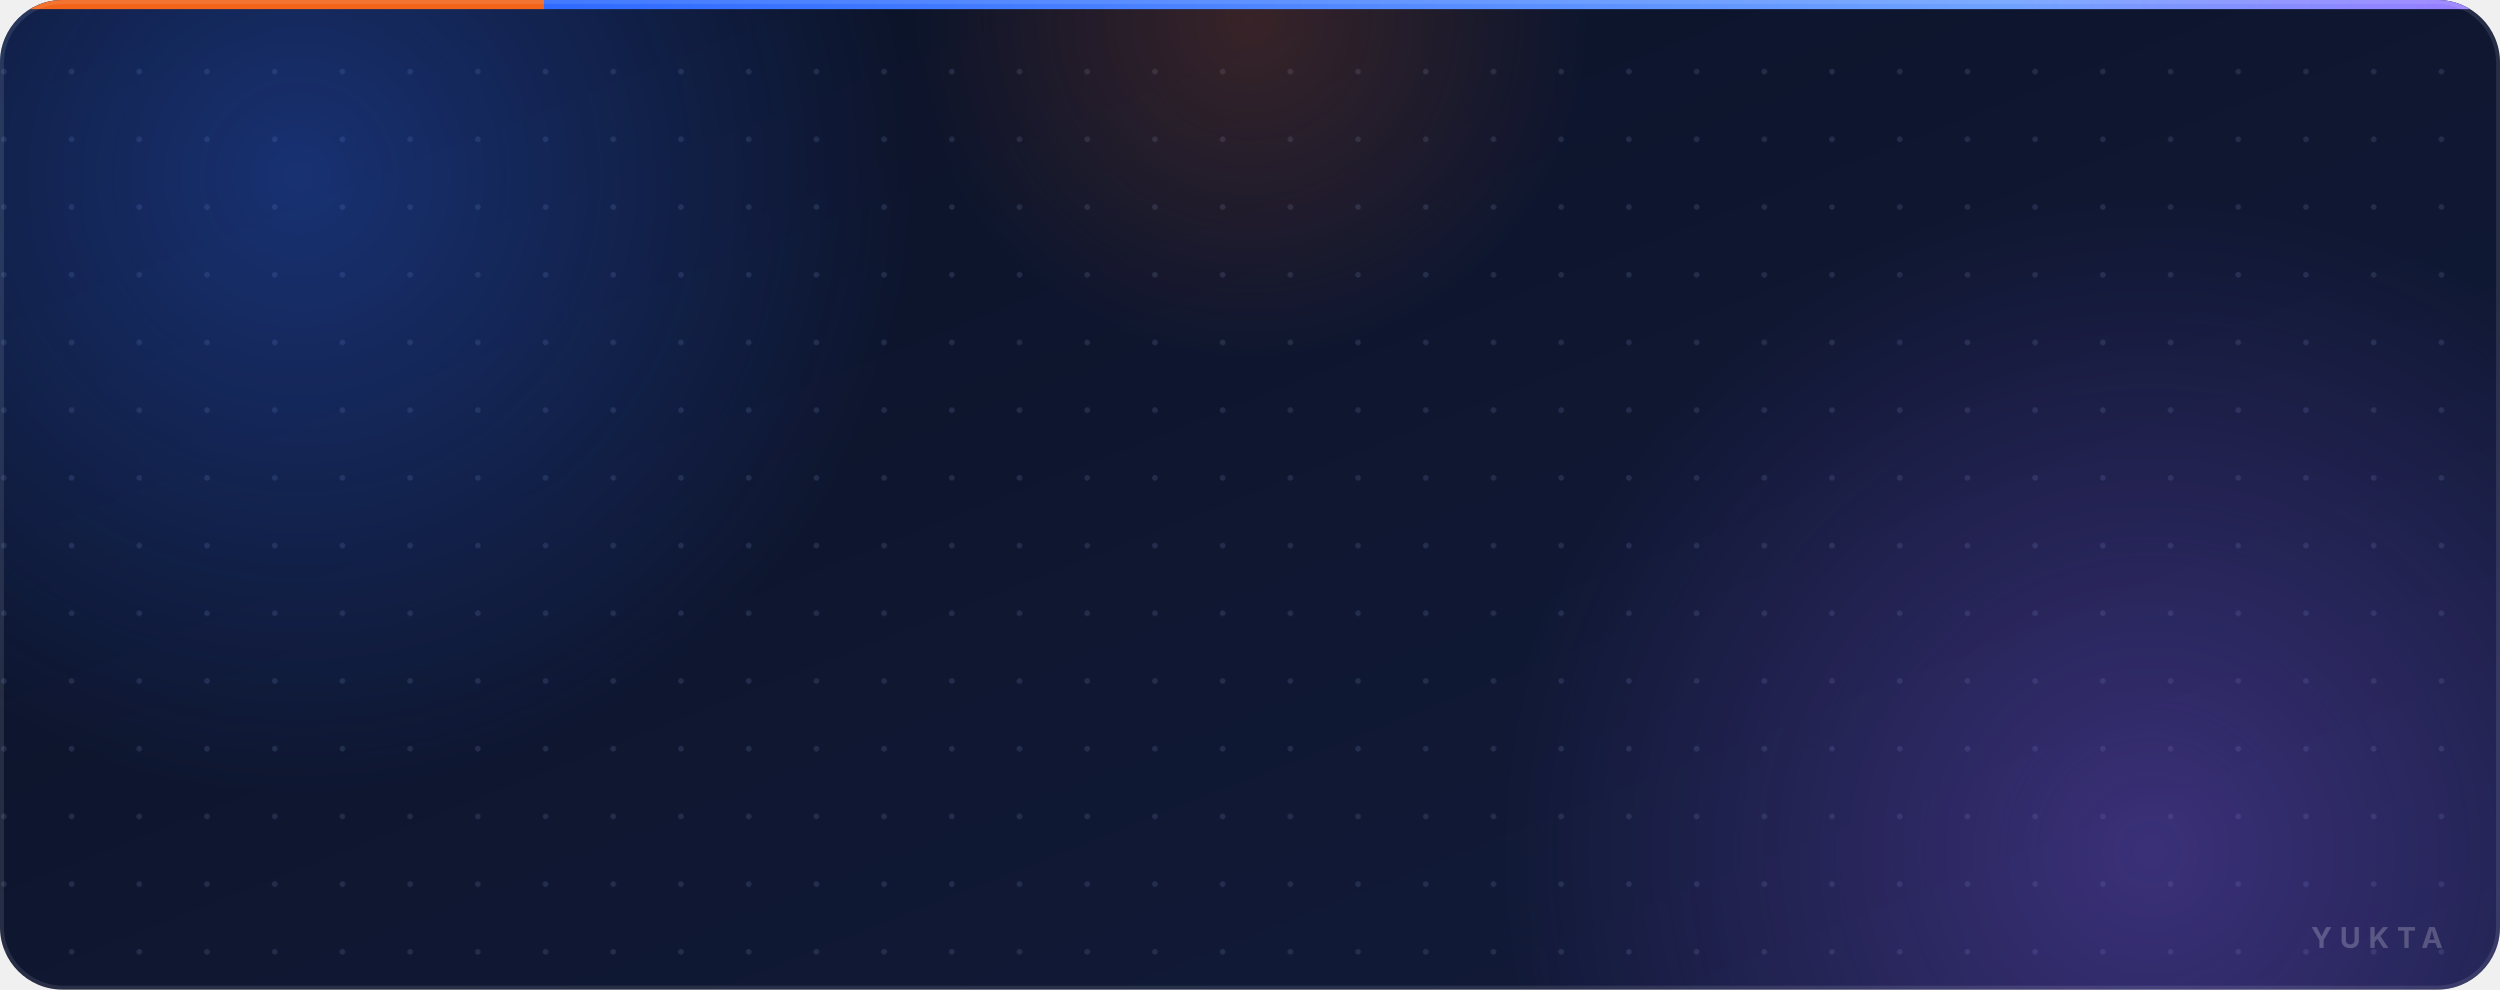
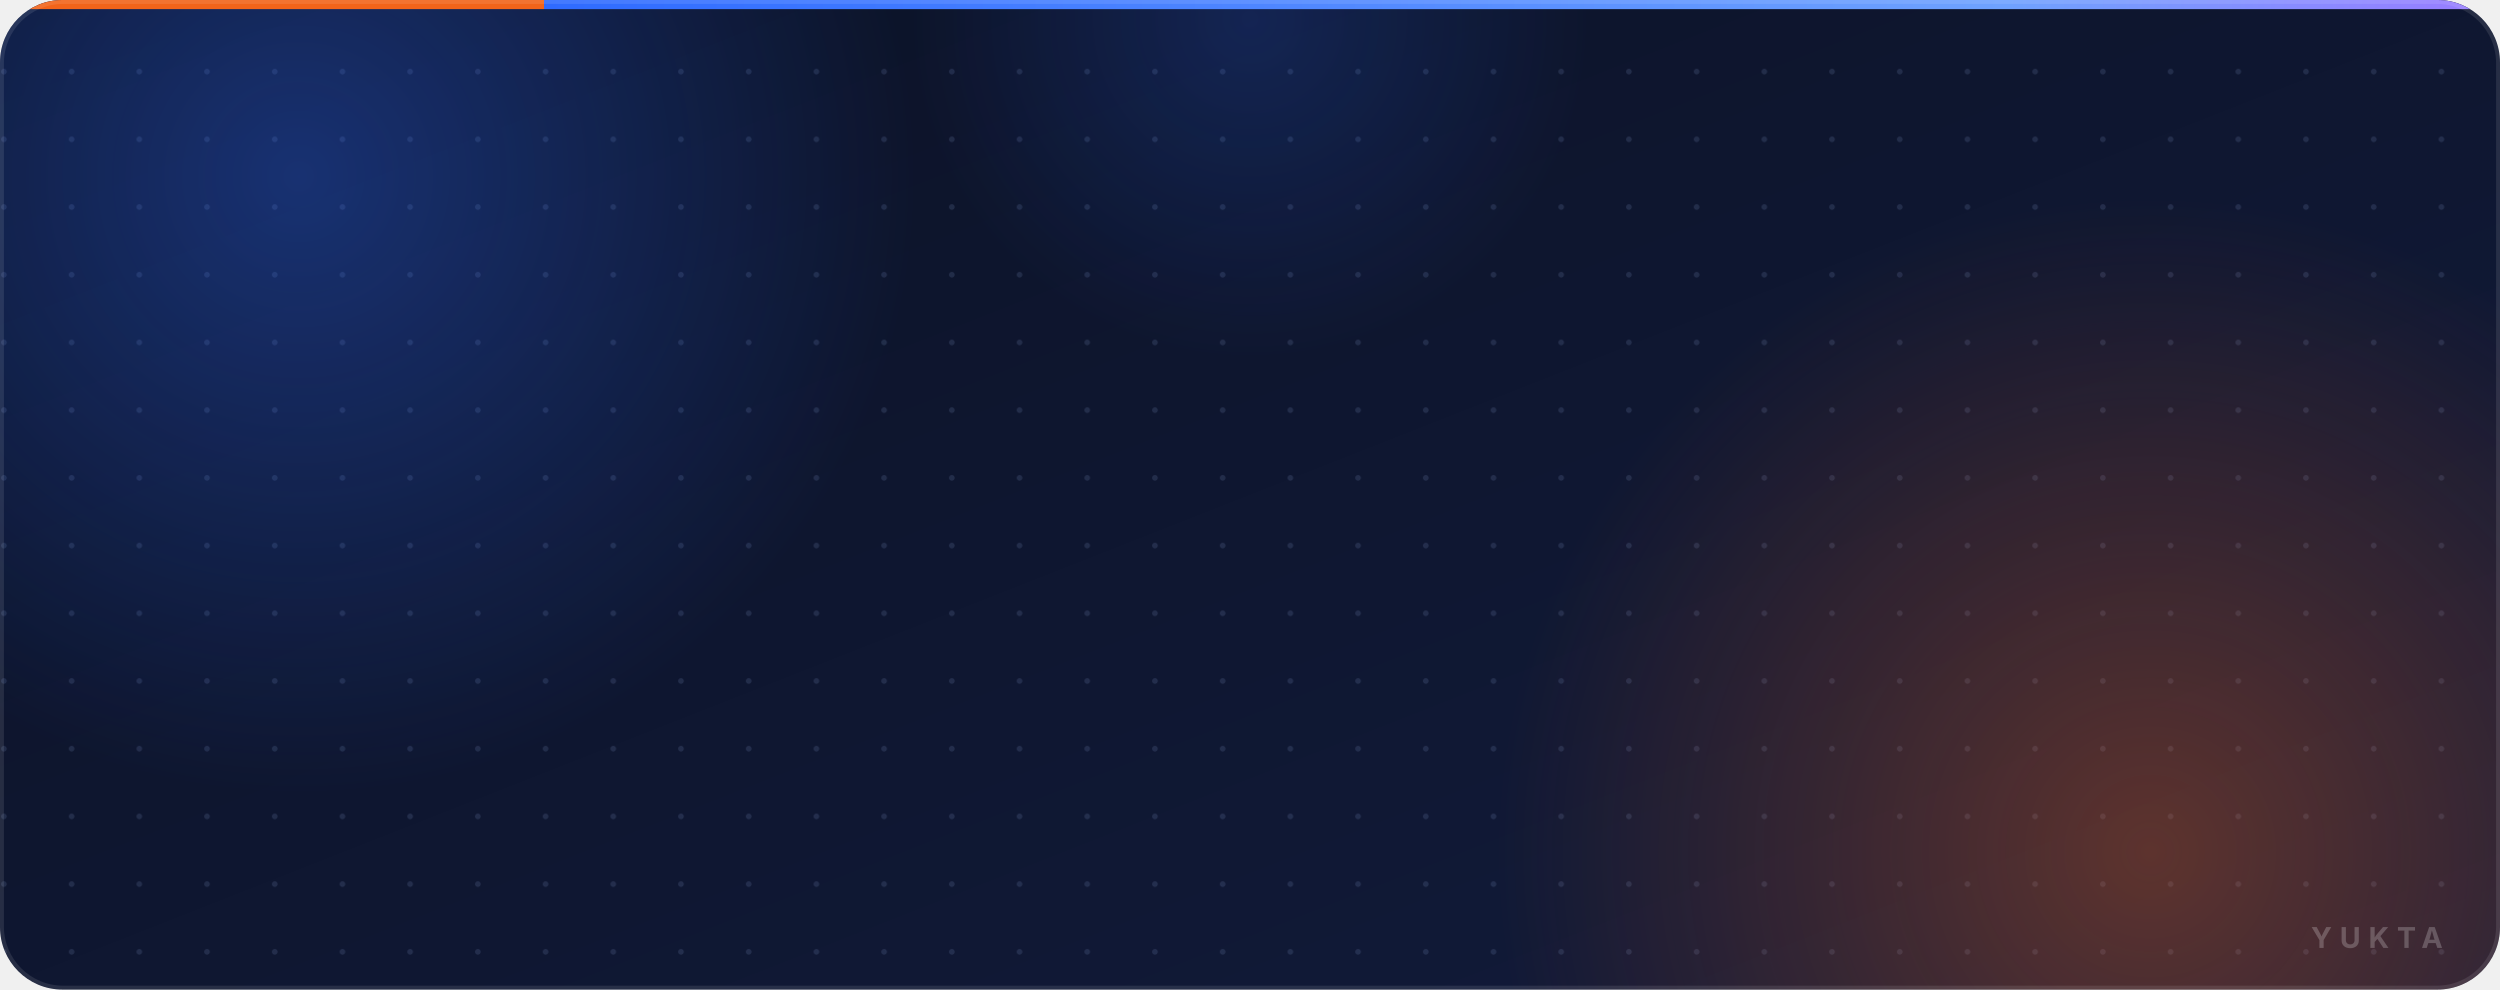
<svg xmlns="http://www.w3.org/2000/svg" viewBox="0 0 960 380" width="960" height="380" role="img" aria-label="Clients talk to the leader. A standby answers 503. Both servers use one PostgreSQL lease row: the leader renews it and the standby waits for it to expire.">
  <style>
.node{opacity:0;animation:rise .8s cubic-bezier(.2,.8,.2,1) forwards;animation-delay:var(--d,0s)}
@keyframes rise{from{opacity:0;transform:translateY(12px)}to{opacity:1;transform:none}}
.edge,.pill{opacity:0;animation:fade .9s ease forwards;animation-delay:var(--d,0s)}
@keyframes fade{to{opacity:1}}
.glow{opacity:.2;animation:breathe 5.2s ease-in-out infinite;animation-delay:var(--b,0s)}
@keyframes breathe{0%,100%{opacity:.14}50%{opacity:.72}}
.flow{stroke-dasharray:7 10;animation:flow 1.2s linear infinite}
.flow-ctl{stroke-dasharray:3 9;animation:flow-ctl 1.4s linear infinite}
@keyframes flow{to{stroke-dashoffset:-17}}
@keyframes flow-ctl{to{stroke-dashoffset:-12}}
.blob{animation:drift 16s ease-in-out infinite alternate}
.blob.b2{animation-duration:21s;animation-direction:alternate-reverse}
@keyframes drift{to{transform:translate(46px,28px)}}
.sheen{animation:sheen 7s ease-in-out infinite}
@keyframes sheen{0%,100%{opacity:.55}50%{opacity:1}}
@media (prefers-reduced-motion:reduce){
  *{animation:none!important}
  .node,.edge,.pill{opacity:1!important}
  .glow{opacity:.35!important}
  .dot{display:none}
}
</style>
  <defs>
    <linearGradient id="bg" x1="0" y1="0" x2="1" y2="1">
      <stop offset="0" stop-color="#0B1226" />
      <stop offset="1" stop-color="#121B3B" />
    </linearGradient>
    <linearGradient id="bar" x1="0" x2="1">
      <stop offset="0" stop-color="#F2641A" />
      <stop offset=".22" stop-color="#F2641A" />
      <stop offset=".22" stop-color="#2F6BFF" />
      <stop offset=".8" stop-color="#6FA2FF" />
      <stop offset="1" stop-color="#9B7BFF" />
    </linearGradient>
    <pattern id="grid" width="26" height="26" patternUnits="userSpaceOnUse">
      <circle cx="1.5" cy="1.5" r="1.1" fill="#8FA4D8" opacity=".16" />
    </pattern>
    <radialGradient id="blob-a">
      <stop offset="0" stop-color="#2F6BFF" stop-opacity=".34" />
      <stop offset="1" stop-color="#2F6BFF" stop-opacity="0" />
    </radialGradient>
    <radialGradient id="blob-b">
-       <stop offset="0" stop-color="#8B5CF6" stop-opacity=".34" />
-       <stop offset="1" stop-color="#8B5CF6" stop-opacity="0" />
+       <stop offset="0" stop-color="#F2641A" stop-opacity=".34" />
+       <stop offset="1" stop-color="#F2641A" stop-opacity="0" />
    </radialGradient>
    <radialGradient id="blob-c">
-       <stop offset="0" stop-color="#F2641A" stop-opacity=".34" />
-       <stop offset="1" stop-color="#F2641A" stop-opacity="0" />
+       <stop offset="0" stop-color="#2F6BFF" stop-opacity=".34" />
+       <stop offset="1" stop-color="#2F6BFF" stop-opacity="0" />
    </radialGradient>
    <clipPath id="card">
      <rect width="960" height="380" rx="24" />
    </clipPath>
    <filter id="blur" x="-50%" y="-50%" width="200%" height="200%">
      <feGaussianBlur stdDeviation="7" />
    </filter>
    <filter id="blur-s" x="-100%" y="-100%" width="300%" height="300%">
      <feGaussianBlur stdDeviation="3.2" />
    </filter>
    <filter id="shadow" x="-20%" y="-20%" width="140%" height="160%">
      <feDropShadow dx="0" dy="8" stdDeviation="9" flood-color="#000" flood-opacity=".38" />
    </filter>
    <linearGradient id="s-amber" x1="0" y1="0" x2="1" y2="1">
      <stop offset="0" stop-color="#FFD66B" />
      <stop offset="1" stop-color="#D97706" />
    </linearGradient>
    <linearGradient id="g-amber" x1="0" y1="0" x2="0" y2="1">
      <stop offset="0" stop-color="#FFD66B" stop-opacity=".30" />
      <stop offset="1" stop-color="#D97706" stop-opacity=".09" />
    </linearGradient>
    <marker id="m-amber" viewBox="0 0 12 12" refX="11" refY="6" markerWidth="11" markerHeight="11" markerUnits="userSpaceOnUse" orient="auto">
      <path d="M1,1.5 L11,6 L1,10.5 L3.8,6 z" fill="#FFD66B" />
    </marker>
    <linearGradient id="s-cyan" x1="0" y1="0" x2="1" y2="1">
      <stop offset="0" stop-color="#63EBF7" />
      <stop offset="1" stop-color="#0891B2" />
    </linearGradient>
    <linearGradient id="g-cyan" x1="0" y1="0" x2="0" y2="1">
      <stop offset="0" stop-color="#63EBF7" stop-opacity=".30" />
      <stop offset="1" stop-color="#0891B2" stop-opacity=".09" />
    </linearGradient>
    <marker id="m-cyan" viewBox="0 0 12 12" refX="11" refY="6" markerWidth="11" markerHeight="11" markerUnits="userSpaceOnUse" orient="auto">
      <path d="M1,1.5 L11,6 L1,10.5 L3.8,6 z" fill="#63EBF7" />
    </marker>
    <linearGradient id="s-green" x1="0" y1="0" x2="1" y2="1">
      <stop offset="0" stop-color="#52E3A4" />
      <stop offset="1" stop-color="#059669" />
    </linearGradient>
    <linearGradient id="g-green" x1="0" y1="0" x2="0" y2="1">
      <stop offset="0" stop-color="#52E3A4" stop-opacity=".30" />
      <stop offset="1" stop-color="#059669" stop-opacity=".09" />
    </linearGradient>
    <marker id="m-green" viewBox="0 0 12 12" refX="11" refY="6" markerWidth="11" markerHeight="11" markerUnits="userSpaceOnUse" orient="auto">
      <path d="M1,1.5 L11,6 L1,10.5 L3.8,6 z" fill="#52E3A4" />
    </marker>
    <linearGradient id="s-rose" x1="0" y1="0" x2="1" y2="1">
      <stop offset="0" stop-color="#FF8096" />
      <stop offset="1" stop-color="#E11D48" />
    </linearGradient>
    <linearGradient id="g-rose" x1="0" y1="0" x2="0" y2="1">
      <stop offset="0" stop-color="#FF8096" stop-opacity=".30" />
      <stop offset="1" stop-color="#E11D48" stop-opacity=".09" />
    </linearGradient>
    <marker id="m-rose" viewBox="0 0 12 12" refX="11" refY="6" markerWidth="11" markerHeight="11" markerUnits="userSpaceOnUse" orient="auto">
      <path d="M1,1.5 L11,6 L1,10.5 L3.8,6 z" fill="#FF8096" />
    </marker>
    <linearGradient id="s-violet" x1="0" y1="0" x2="1" y2="1">
      <stop offset="0" stop-color="#BCA3FF" />
      <stop offset="1" stop-color="#7C3AED" />
    </linearGradient>
    <linearGradient id="g-violet" x1="0" y1="0" x2="0" y2="1">
      <stop offset="0" stop-color="#BCA3FF" stop-opacity=".30" />
      <stop offset="1" stop-color="#7C3AED" stop-opacity=".09" />
    </linearGradient>
    <marker id="m-violet" viewBox="0 0 12 12" refX="11" refY="6" markerWidth="11" markerHeight="11" markerUnits="userSpaceOnUse" orient="auto">
      <path d="M1,1.5 L11,6 L1,10.5 L3.8,6 z" fill="#BCA3FF" />
    </marker>
  </defs>
  <g clip-path="url(#card)">
    <rect width="960" height="380" fill="url(#bg)" />
    <rect width="960" height="380" fill="url(#grid)" />
    <circle class="blob" cx="115.2" cy="68.4" r="235.6" fill="url(#blob-a)" />
    <circle class="blob b2" cx="825.6" cy="326.8" r="250.8" fill="url(#blob-b)" />
    <circle class="blob" cx="480.0" cy="7.6" r="129.2" fill="url(#blob-c)" opacity=".55" />
    <rect class="sheen" width="960" height="3.5" fill="url(#bar)" />
  </g>
  <rect x=".75" y=".75" width="958.5" height="378.5" rx="23.5" fill="none" stroke="#fff" stroke-opacity=".10" stroke-width="1.5" />
  <g class="edge" style="--d:0.70s">
    <path id="p0" d="M210.0,172.0 C305.0,172.0 305.0,95.0 400.0,95.0" fill="none" stroke="#52E3A4" stroke-opacity="0.5" stroke-width="2" stroke-linecap="round" marker-end="url(#m-green)" />
    <path class="flow" d="M210.0,172.0 C305.0,172.0 305.0,95.0 400.0,95.0" fill="none" stroke="#52E3A4" stroke-width="2.4" stroke-linecap="round" stroke-opacity=".95" />
    <g class="dot" opacity="0">
      <circle r="8" fill="#52E3A4" opacity=".55" filter="url(#blur-s)" />
      <circle r="3.6" fill="#fff" />
      <circle r="2.2" fill="#52E3A4" />
      <animateMotion dur="2.6s" begin="0.00s" repeatCount="indefinite" calcMode="spline" keyTimes="0;1" keySplines=".45 .05 .55 .95">
        <mpath href="#p0" />
      </animateMotion>
      <animate attributeName="opacity" values="0;1;1;0" keyTimes="0;.12;.85;1" dur="2.6s" begin="0.00s" repeatCount="indefinite" />
    </g>
  </g>
  <g class="edge" style="--d:0.77s">
    <path id="p1" d="M210.0,216.0 C305.0,216.0 305.0,295.0 400.0,295.0" fill="none" stroke="#FF8096" stroke-opacity="0.5" stroke-width="2" stroke-linecap="round" stroke-dasharray="2 7" marker-end="url(#m-rose)" />
    <path class="flow-ctl" d="M210.0,216.0 C305.0,216.0 305.0,295.0 400.0,295.0" fill="none" stroke="#FF8096" stroke-width="2.4" stroke-linecap="round" stroke-opacity=".95" />
    <g class="dot" opacity="0">
      <circle r="8" fill="#FF8096" opacity=".55" filter="url(#blur-s)" />
      <circle r="3.6" fill="#fff" />
      <circle r="2.2" fill="#FF8096" />
      <animateMotion dur="2.6s" begin="0.37s" repeatCount="indefinite" calcMode="spline" keyTimes="0;1" keySplines=".45 .05 .55 .95">
        <mpath href="#p1" />
      </animateMotion>
      <animate attributeName="opacity" values="0;1;1;0" keyTimes="0;.12;.85;1" dur="2.6s" begin="0.37s" repeatCount="indefinite" />
    </g>
  </g>
  <g class="edge" style="--d:0.84s">
    <path id="p2" d="M600.0,95.0 C675.0,95.0 675.0,171.6 750.0,171.6" fill="none" stroke="#52E3A4" stroke-opacity="0.5" stroke-width="2" stroke-linecap="round" marker-end="url(#m-green)" />
    <path class="flow" d="M600.0,95.0 C675.0,95.0 675.0,171.6 750.0,171.6" fill="none" stroke="#52E3A4" stroke-width="2.4" stroke-linecap="round" stroke-opacity=".95" />
    <g class="dot" opacity="0">
      <circle r="8" fill="#52E3A4" opacity=".55" filter="url(#blur-s)" />
      <circle r="3.6" fill="#fff" />
      <circle r="2.2" fill="#52E3A4" />
      <animateMotion dur="2.6s" begin="0.74s" repeatCount="indefinite" calcMode="spline" keyTimes="0;1" keySplines=".45 .05 .55 .95">
        <mpath href="#p2" />
      </animateMotion>
      <animate attributeName="opacity" values="0;1;1;0" keyTimes="0;.12;.85;1" dur="2.6s" begin="0.74s" repeatCount="indefinite" />
    </g>
  </g>
  <g class="edge" style="--d:0.91s">
    <path id="p3" d="M600.0,295.0 C675.0,295.0 675.0,220.4 750.0,220.4" fill="none" stroke="#FFD66B" stroke-opacity="0.5" stroke-width="2" stroke-linecap="round" stroke-dasharray="2 7" marker-end="url(#m-amber)" />
    <path class="flow-ctl" d="M600.0,295.0 C675.0,295.0 675.0,220.4 750.0,220.4" fill="none" stroke="#FFD66B" stroke-width="2.4" stroke-linecap="round" stroke-opacity=".95" />
    <g class="dot" opacity="0">
      <circle r="8" fill="#FFD66B" opacity=".55" filter="url(#blur-s)" />
      <circle r="3.6" fill="#fff" />
      <circle r="2.2" fill="#FFD66B" />
      <animateMotion dur="2.6s" begin="1.11s" repeatCount="indefinite" calcMode="spline" keyTimes="0;1" keySplines=".45 .05 .55 .95">
        <mpath href="#p3" />
      </animateMotion>
      <animate attributeName="opacity" values="0;1;1;0" keyTimes="0;.12;.85;1" dur="2.6s" begin="1.11s" repeatCount="indefinite" />
    </g>
  </g>
  <g class="node" style="--d:0.12s">
    <rect class="glow" style="--b:0.00s" x="40" y="150" width="170" height="88" rx="16" fill="none" stroke="#63EBF7" stroke-width="7" filter="url(#blur)" />
    <rect x="40" y="150" width="170" height="88" rx="16" fill="#111A33" filter="url(#shadow)" />
    <rect x="40" y="150" width="170" height="88" rx="16" fill="url(#g-cyan)" stroke="url(#s-cyan)" stroke-width="1.8" />
    <path d="M54,151.5 H196" stroke="#fff" stroke-opacity=".28" stroke-width="1.2" stroke-linecap="round" />
    <text x="125.0" y="191.9" text-anchor="middle" font-family="Inter, 'Segoe UI', system-ui, -apple-system, Helvetica, Arial, sans-serif" font-size="15.5" font-weight="650" fill="#F4F7FF">Clients</text>
    <text x="125.0" y="209.0" text-anchor="middle" font-family="Inter, 'Segoe UI', system-ui, -apple-system, Helvetica, Arial, sans-serif" font-size="12" fill="#A7B6D8">REST, UI, agents</text>
  </g>
  <g class="node" style="--d:0.21s">
    <rect class="glow" style="--b:0.55s" x="400" y="50" width="200" height="90" rx="16" fill="none" stroke="#52E3A4" stroke-width="7" filter="url(#blur)" />
    <rect x="400" y="50" width="200" height="90" rx="16" fill="#111A33" filter="url(#shadow)" />
    <rect x="400" y="50" width="200" height="90" rx="16" fill="url(#g-green)" stroke="url(#s-green)" stroke-width="1.8" />
    <path d="M414,51.5 H586" stroke="#fff" stroke-opacity=".28" stroke-width="1.2" stroke-linecap="round" />
    <text x="500.0" y="72.4" text-anchor="middle" font-family="'JetBrains Mono', ui-monospace, SFMono-Regular, Menlo, Consolas, monospace" font-size="10.5" font-weight="600" letter-spacing="1.4" fill="#52E3A4">ACTIVE</text>
    <text x="500.0" y="91.9" text-anchor="middle" font-family="Inter, 'Segoe UI', system-ui, -apple-system, Helvetica, Arial, sans-serif" font-size="15.5" font-weight="650" fill="#F4F7FF">Leader</text>
    <text x="500.0" y="109.0" text-anchor="middle" font-family="Inter, 'Segoe UI', system-ui, -apple-system, Helvetica, Arial, sans-serif" font-size="12" fill="#A7B6D8">admits runs</text>
    <text x="500.0" y="125.0" text-anchor="middle" font-family="Inter, 'Segoe UI', system-ui, -apple-system, Helvetica, Arial, sans-serif" font-size="12" fill="#A7B6D8">renews the lease</text>
  </g>
  <g class="node" style="--d:0.30s">
    <rect class="glow" style="--b:1.10s" x="400" y="250" width="200" height="90" rx="16" fill="none" stroke="#FFD66B" stroke-width="7" filter="url(#blur)" />
    <rect x="400" y="250" width="200" height="90" rx="16" fill="#111A33" filter="url(#shadow)" />
    <rect x="400" y="250" width="200" height="90" rx="16" fill="url(#g-amber)" stroke="url(#s-amber)" stroke-width="1.8" />
    <path d="M414,251.5 H586" stroke="#fff" stroke-opacity=".28" stroke-width="1.2" stroke-linecap="round" />
    <text x="500.0" y="280.4" text-anchor="middle" font-family="'JetBrains Mono', ui-monospace, SFMono-Regular, Menlo, Consolas, monospace" font-size="10.5" font-weight="600" letter-spacing="1.4" fill="#FFD66B">STANDBY</text>
    <text x="500.0" y="299.9" text-anchor="middle" font-family="Inter, 'Segoe UI', system-ui, -apple-system, Helvetica, Arial, sans-serif" font-size="15.5" font-weight="650" fill="#F4F7FF">Standby</text>
    <text x="500.0" y="317.0" text-anchor="middle" font-family="Inter, 'Segoe UI', system-ui, -apple-system, Helvetica, Arial, sans-serif" font-size="12" fill="#A7B6D8">ready to take over</text>
  </g>
  <g class="node" style="--d:0.39s">
    <path class="glow" style="--b:1.65s" d="M750,148 A90.0,13 0 0 1 930,148 V244 A90.0,13 0 0 1 750,244 Z" fill="none" stroke="#BCA3FF" stroke-width="7" filter="url(#blur)" />
    <path d="M750,148 A90.0,13 0 0 1 930,148 V244 A90.0,13 0 0 1 750,244 Z" fill="#111A33" filter="url(#shadow)" />
    <path d="M750,148 A90.0,13 0 0 1 930,148 V244 A90.0,13 0 0 1 750,244 Z" fill="url(#g-violet)" stroke="url(#s-violet)" stroke-width="1.8" />
    <ellipse cx="840.0" cy="148" rx="90.0" ry="13" fill="url(#g-violet)" stroke="url(#s-violet)" stroke-width="1.8" />
    <text x="840.0" y="193.9" text-anchor="middle" font-family="Inter, 'Segoe UI', system-ui, -apple-system, Helvetica, Arial, sans-serif" font-size="15.5" font-weight="650" fill="#F4F7FF">PostgreSQL</text>
    <text x="840.0" y="211.0" text-anchor="middle" font-family="Inter, 'Segoe UI', system-ui, -apple-system, Helvetica, Arial, sans-serif" font-size="12" fill="#A7B6D8">lease row</text>
  </g>
  <g class="pill" style="--d:1.07s">
    <rect x="292.5" y="250.4" width="39.2" height="22" rx="11" fill="#0A1024" stroke="#FF8096" stroke-opacity=".6" />
    <text x="312.1" y="265.4" text-anchor="middle" font-family="Inter, 'Segoe UI', system-ui, -apple-system, Helvetica, Arial, sans-serif" font-size="11.5" font-weight="600" fill="#FF8096">503</text>
  </g>
  <g class="pill" style="--d:1.14s">
    <rect x="645.8" y="122.3" width="58.4" height="22" rx="11" fill="#0A1024" stroke="#52E3A4" stroke-opacity=".6" />
    <text x="675.0" y="137.3" text-anchor="middle" font-family="Inter, 'Segoe UI', system-ui, -apple-system, Helvetica, Arial, sans-serif" font-size="11.5" font-weight="600" fill="#52E3A4">renews</text>
  </g>
  <g class="pill" style="--d:1.21s">
    <rect x="613.8" y="248.7" width="122.4" height="22" rx="11" fill="#0A1024" stroke="#FFD66B" stroke-opacity=".6" />
    <text x="675.0" y="263.7" text-anchor="middle" font-family="Inter, 'Segoe UI', system-ui, -apple-system, Helvetica, Arial, sans-serif" font-size="11.5" font-weight="600" fill="#FFD66B">waits for expiry</text>
  </g>
  <text x="938" y="364" text-anchor="end" font-family="Inter, 'Segoe UI', system-ui, -apple-system, Helvetica, Arial, sans-serif" font-size="11" font-weight="700" letter-spacing="3" fill="#fff" opacity=".22">YUKTA</text>
</svg>
